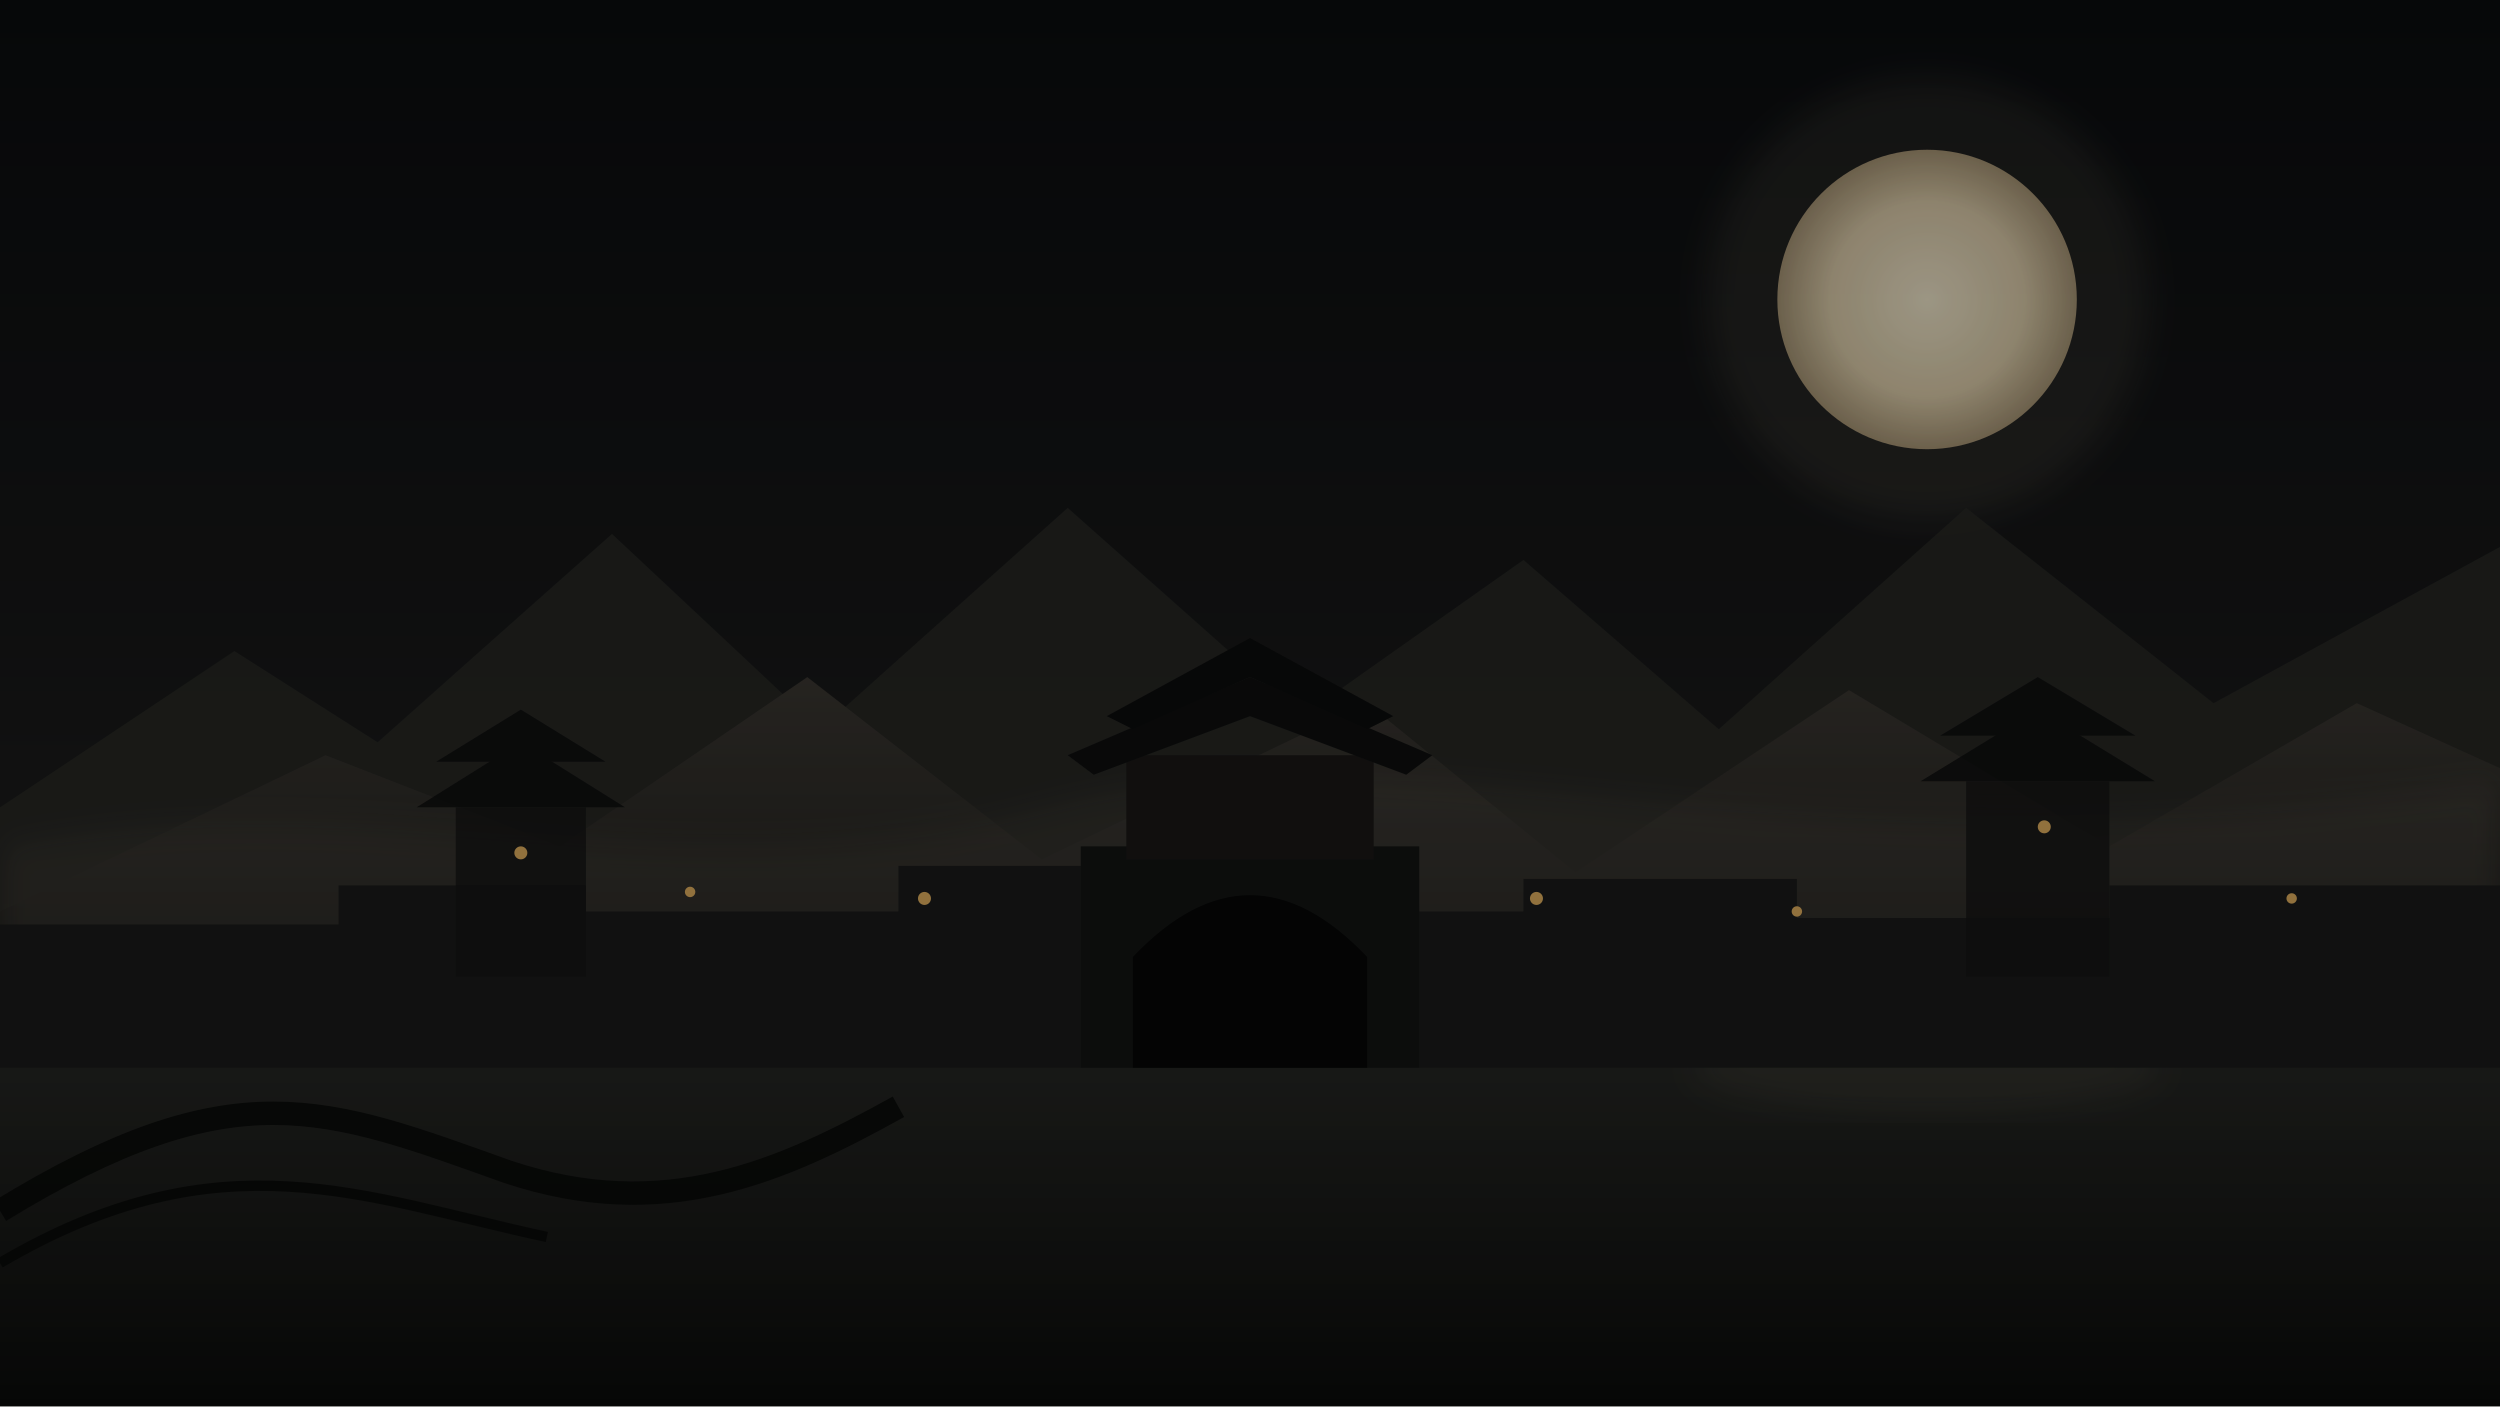
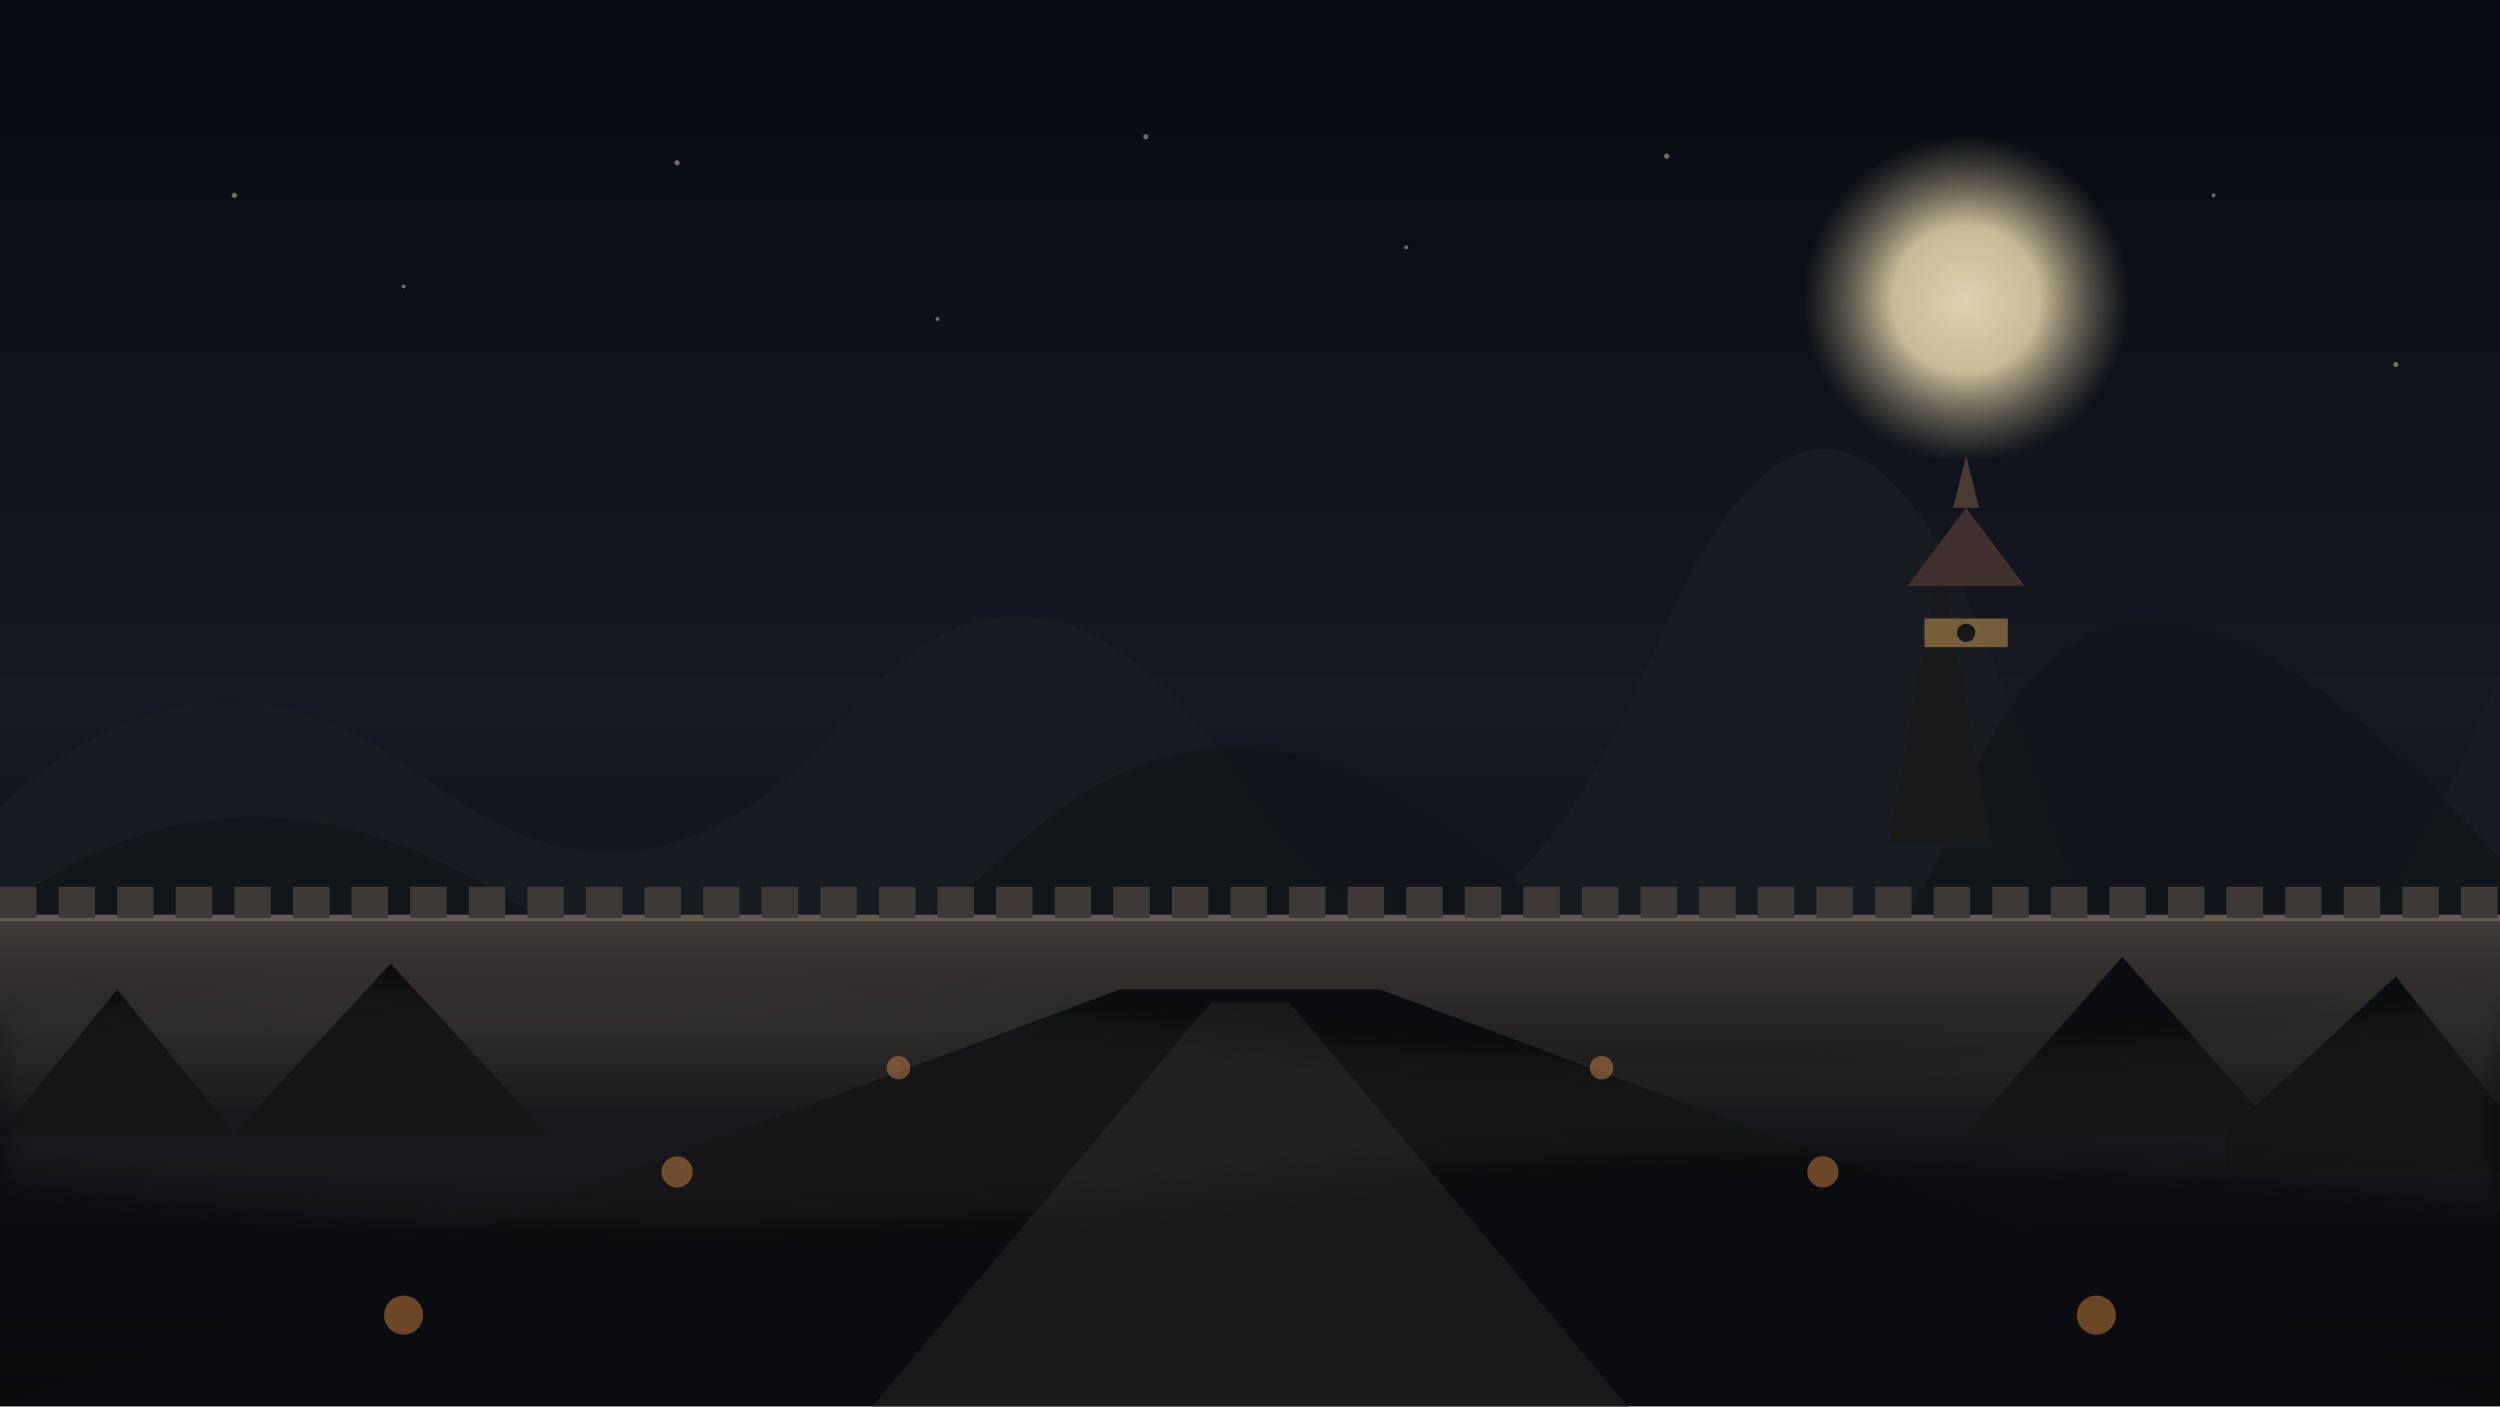
<svg xmlns="http://www.w3.org/2000/svg" viewBox="0 0 1920 1080" preserveAspectRatio="xMidYMid slice">
  <defs>
    <linearGradient id="sky" x1="0" y1="0" x2="0" y2="1">
-       <stop offset="0%" stop-color="#090b0d" />
-       <stop offset="55%" stop-color="#171717" />
-       <stop offset="100%" stop-color="#29231d" />
+       <stop stop-color="#080b12" />
+       <stop offset=".5" stop-color="#141822" />
+       <stop offset="1" stop-color="#090a0c" />
    </linearGradient>
    <radialGradient id="moon">
-       <stop offset="0%" stop-color="#eee4c9" />
-       <stop offset="65%" stop-color="#d6c6a4" />
-       <stop offset="100%" stop-color="#9d8b6c" />
+       <stop stop-color="#fff4cc" />
+       <stop offset=".45" stop-color="#e7d9ad" />
+       <stop offset="1" stop-color="#a89978" stop-opacity="0" />
    </radialGradient>
-     <linearGradient id="mountain" x1="0" y1="0" x2="0" y2="1">
-       <stop offset="0%" stop-color="#34312c" />
-       <stop offset="100%" stop-color="#111211" />
-     </linearGradient>
-     <linearGradient id="water" x1="0" y1="0" x2="0" y2="1">
-       <stop offset="0%" stop-color="#262724" />
-       <stop offset="100%" stop-color="#090a09" />
+     <linearGradient id="wall" x1="0" y1="0" x2="0" y2="1">
+       <stop stop-color="#403a38" />
+       <stop offset="1" stop-color="#121315" />
    </linearGradient>
    <filter id="blur">
      <feGaussianBlur stdDeviation="12" />
    </filter>
  </defs>
  <rect width="1920" height="1080" fill="url(#sky)" />
-   <circle cx="1480" cy="230" r="115" fill="url(#moon)" opacity="0.9" />
-   <circle cx="1480" cy="230" r="170" fill="#d8caa8" opacity="0.08" filter="url(#blur)" />
-   <path d="         M0 620         L180 500         L290 570         L470 410         L630 560         L820 390         L1000 550         L1170 430         L1320 560         L1510 390         L1700 540         L1920 420         L1920 800         L0 800 Z" fill="#252622" opacity="0.75" />
-   <path d="         M0 700         L250 580         L430 650         L620 520         L800 660         L1050 540         L1210 670         L1420 530         L1620 650         L1810 540         L1920 590         L1920 850         L0 850 Z" fill="url(#mountain)" />
-   <path d="         M0 650         C300 590 500 700 800 620         C1100 540 1350 690 1920 600         L1920 760         L0 760 Z" fill="#b5aa91" opacity="0.07" filter="url(#blur)" />
-   <rect x="0" y="760" width="1920" height="320" fill="url(#water)" />
-   <ellipse cx="1480" cy="820" rx="180" ry="35" fill="#c9bb98" opacity="0.07" filter="url(#blur)" />
-   <path d="         M0 710         L260 710         L260 680         L450 680         L450 700         L690 700         L690 665         L900 665         L900 700         L1170 700         L1170 675         L1380 675         L1380 705         L1620 705         L1620 680         L1920 680         L1920 820         L0 820 Z" fill="#171817" />
-   <rect x="830" y="650" width="260" height="170" fill="#111211" />
-   <path d="         M870 820         L870 735         Q960 640 1050 735         L1050 820 Z" fill="#050606" />
-   <rect x="865" y="580" width="190" height="80" fill="#171514" />
-   <path d="         M820 580         L960 520         L1100 580         L1080 595         L960 550         L840 595 Z" fill="#0c0d0d" />
-   <path d="         M850 550         L960 490         L1070 550         L1050 560         L960 520         L870 560 Z" fill="#0a0b0b" />
-   <g opacity="0.8">
-     <rect x="350" y="620" width="100" height="130" fill="#111211" />
-     <path d="             M320 620             L400 570             L480 620             Z" fill="#090a0a" />
-     <path d="             M335 585             L400 545             L465 585             Z" fill="#090a0a" />
+   <circle cx="1510" cy="230" r="125" fill="url(#moon)" opacity=".85" />
+   <g fill="#d9cda9" opacity=".5">
+     <circle cx="180" cy="150" r="2" />
+     <circle cx="310" cy="220" r="1.5" />
+     <circle cx="520" cy="125" r="2" />
+     <circle cx="720" cy="245" r="1.5" />
+     <circle cx="880" cy="105" r="2" />
+     <circle cx="1080" cy="190" r="1.5" />
+     <circle cx="1280" cy="120" r="2" />
+     <circle cx="1700" cy="150" r="1.5" />
+     <circle cx="1840" cy="280" r="2" />
  </g>
-   <g opacity="0.8">
-     <rect x="1510" y="600" width="110" height="150" fill="#111211" />
-     <path d="             M1475 600             L1565 545             L1655 600             Z" fill="#090a0a" />
-     <path d="             M1490 565             L1565 520             L1640 565             Z" fill="#090a0a" />
+   <path d="M0 620 Q160 470 330 600 T650 550 T960 610 T1270 500 T1560 590 T1920 520 V760 H0Z" fill="#171b22" />
+   <path d="M0 700 Q180 560 390 690 T780 650 T1180 690 T1510 610 T1920 660 V820 H0Z" fill="#11151b" opacity=".9" />
+   <path d="M0 705 H1920 V850 H0Z" fill="url(#wall)" />
+   <path d="M0 705 H1920" stroke="#66594d" stroke-width="5" />
+   <g fill="#3d3937">
+     <path d="M0 705 v-24 h28 v24 M45 705 v-24 h28 v24 M90 705 v-24 h28 v24 M135 705 v-24 h28 v24 M180 705 v-24 h28 v24 M225 705 v-24 h28 v24 M270 705 v-24 h28 v24 M315 705 v-24 h28 v24 M360 705 v-24 h28 v24 M405 705 v-24 h28 v24 M450 705 v-24 h28 v24 M495 705 v-24 h28 v24 M540 705 v-24 h28 v24 M585 705 v-24 h28 v24 M630 705 v-24 h28 v24 M675 705 v-24 h28 v24 M720 705 v-24 h28 v24 M765 705 v-24 h28 v24 M810 705 v-24 h28 v24 M855 705 v-24 h28 v24 M900 705 v-24 h28 v24 M945 705 v-24 h28 v24 M990 705 v-24 h28 v24 M1035 705 v-24 h28 v24 M1080 705 v-24 h28 v24 M1125 705 v-24 h28 v24 M1170 705 v-24 h28 v24 M1215 705 v-24 h28 v24 M1260 705 v-24 h28 v24 M1305 705 v-24 h28 v24 M1350 705 v-24 h28 v24 M1395 705 v-24 h28 v24 M1440 705 v-24 h28 v24 M1485 705 v-24 h28 v24 M1530 705 v-24 h28 v24 M1575 705 v-24 h28 v24 M1620 705 v-24 h28 v24 M1665 705 v-24 h28 v24 M1710 705 v-24 h28 v24 M1755 705 v-24 h28 v24 M1800 705 v-24 h28 v24 M1845 705 v-24 h28 v24 M1890 705 v-24 h28 v24" />
  </g>
-   <g fill="#c99d55">
-     <circle cx="400" cy="655" r="5" />
-     <circle cx="530" cy="685" r="4" />
-     <circle cx="710" cy="690" r="5" />
-     <circle cx="1180" cy="690" r="5" />
-     <circle cx="1380" cy="700" r="4" />
-     <circle cx="1570" cy="635" r="5" />
-     <circle cx="1760" cy="690" r="4" />
+   <g>
+     <path d="M1450 650 L1490 430 L1530 650Z" fill="#19191b" />
+     <path d="M1465 450 L1510 390 L1555 450Z" fill="#40302e" />
+     <rect x="1478" y="475" width="64" height="22" fill="#b58b4d" opacity=".6" />
+     <circle cx="1510" cy="486" r="7" fill="#171719" />
+     <path d="M1500 390 L1510 350 L1520 390Z" fill="#4a3b33" />
  </g>
-   <path d="         M0 930         C180 820 250 850 390 900         C510 940 600 900 690 850" fill="none" stroke="#080908" stroke-width="18" opacity="0.9" />
-   <path d="         M0 970         C170 870 280 920 420 950" fill="none" stroke="#090a09" stroke-width="8" />
-   <rect width="1920" height="1080" fill="#000" opacity="0.28" />
+   <g fill="#0b0c0f">
+     <path d="M0 870 L90 760 L180 870Z" />
+     <path d="M180 870 L300 740 L420 870Z" />
+     <path d="M1510 870 L1630 735 L1750 870Z" />
+     <path d="M1710 870 L1840 750 L1920 850 V900 H1710Z" />
+   </g>
+   <path d="M860 760 L1060 760 L1920 1080 H0Z" fill="#0b0c0f" />
+   <path d="M930 770 L990 770 L1250 1080 H670Z" fill="#18191b" />
+   <g fill="#b9793d" opacity=".55">
+     <circle cx="690" cy="820" r="9" />
+     <circle cx="1230" cy="820" r="9" />
+     <circle cx="520" cy="900" r="12" />
+     <circle cx="1400" cy="900" r="12" />
+     <circle cx="310" cy="1010" r="15" />
+     <circle cx="1610" cy="1010" r="15" />
+   </g>
+   <path d="M0 780 Q450 730 900 790 T1920 770 V920 Q1400 850 960 910 T0 900Z" fill="#b5aa92" opacity=".06" filter="url(#blur)" />
</svg>
